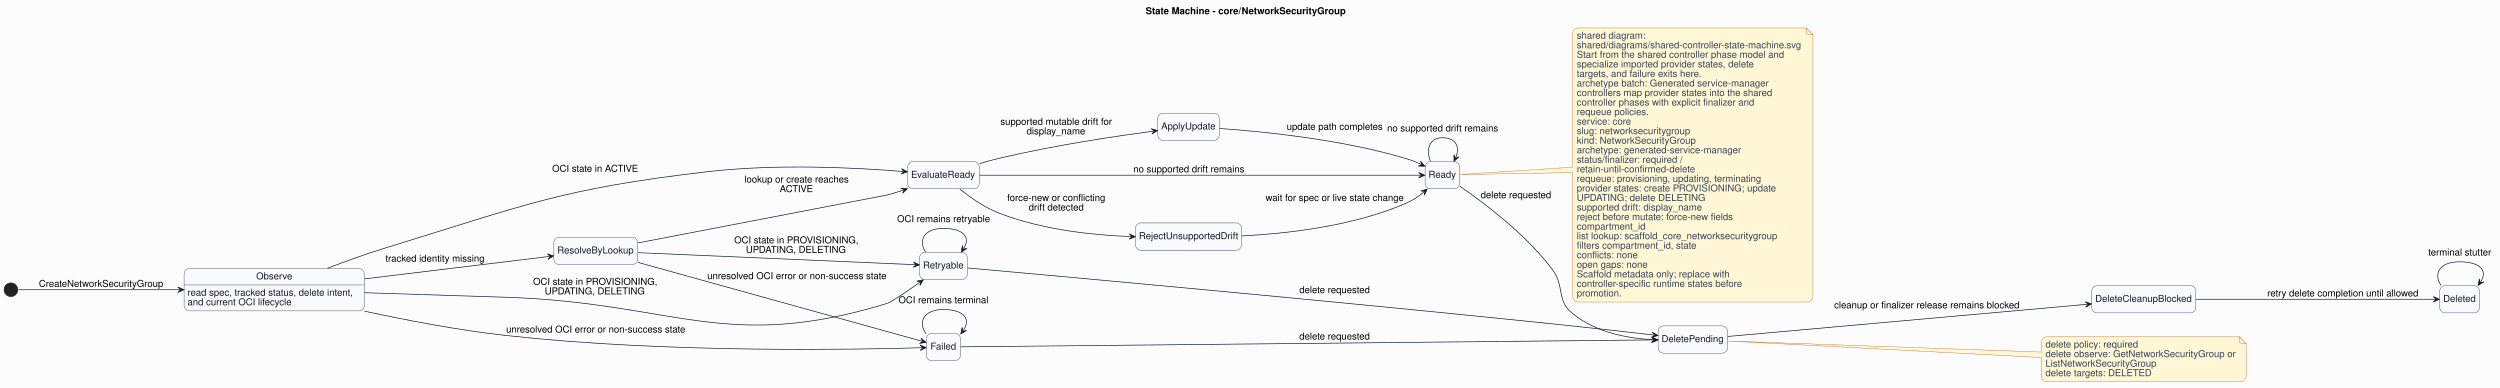
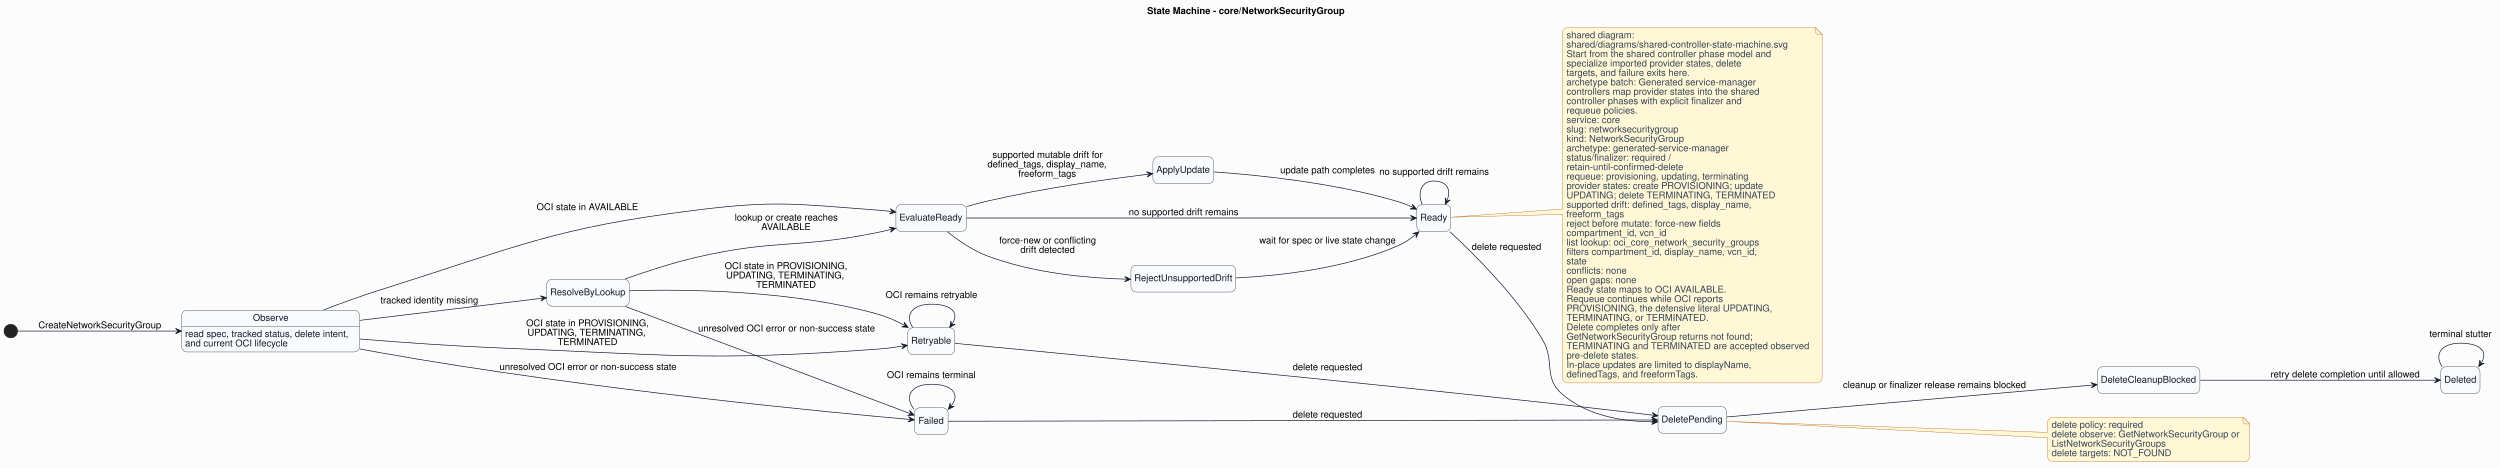
- <svg xmlns="http://www.w3.org/2000/svg" contentStyleType="text/css" data-diagram-type="STATE" height="569px" preserveAspectRatio="none" style="width:3667px;height:569px;background:#FCFCFD;" version="1.1" viewBox="0 0 3667 569" width="3667px" zoomAndPan="magnify">
+ <svg xmlns="http://www.w3.org/2000/svg" contentStyleType="text/css" data-diagram-type="STATE" height="695px" preserveAspectRatio="none" style="width:3715px;height:695px;background:#FCFCFD;" version="1.1" viewBox="0 0 3715 695" width="3715px" zoomAndPan="magnify">
  <defs />
  <g>
-     <rect fill="#FCFCFD" height="569" style="stroke:none;stroke-width:1;" width="3667" x="0" y="0" />
+     <rect fill="#FCFCFD" height="695" style="stroke:none;stroke-width:1;" width="3715" x="0" y="0" />
    <g class="title" data-source-line="10">
-       <text fill="#000000" font-family="Helvetica" font-size="14" font-weight="bold" lengthAdjust="spacing" textLength="292.517" x="1680.405" y="20.78">State Machine - core/NetworkSecurityGroup</text>
-     </g>
-     <g>
-       <rect fill="#F8FAFC" height="62" rx="8" ry="8" style="stroke:#0F172A;stroke-width:0.5;" width="264.364" x="270" y="394" />
-       <line style="stroke:#0F172A;stroke-width:0.5;" x1="270" x2="534.364" y1="418" y2="418" />
-       <text fill="#0F172A" font-family="Helvetica" font-size="14" lengthAdjust="spacing" textLength="52.91" x="375.727" y="409.78">Observe</text>
-       <text fill="#0F172A" font-family="Helvetica" font-size="14" lengthAdjust="spacing" textLength="244.364" x="275" y="433.78">read spec, tracked status, delete intent,</text>
-       <text fill="#0F172A" font-family="Helvetica" font-size="14" lengthAdjust="spacing" textLength="153.282" x="275" y="447.78">and current OCI lifecycle</text>
-     </g>
-     <rect fill="#F8FAFC" height="40" rx="8" ry="8" style="stroke:#0F172A;stroke-width:0.5;" width="104.951" x="1331.36" y="237" />
-     <text fill="#0F172A" font-family="Helvetica" font-size="14" lengthAdjust="spacing" textLength="94.951" x="1336.36" y="260.78">EvaluateReady</text>
-     <rect fill="#F8FAFC" height="40" rx="8" ry="8" style="stroke:#0F172A;stroke-width:0.5;" width="50.469" x="2090.32" y="237" />
-     <text fill="#0F172A" font-family="Helvetica" font-size="14" lengthAdjust="spacing" textLength="40.469" x="2095.32" y="260.78">Ready</text>
-     <rect fill="#F8FAFC" height="40" rx="8" ry="8" style="stroke:#0F172A;stroke-width:0.5;" width="69.917" x="1348.88" y="370" />
-     <text fill="#0F172A" font-family="Helvetica" font-size="14" lengthAdjust="spacing" textLength="59.917" x="1353.88" y="393.78">Retryable</text>
-     <rect fill="#F8FAFC" height="40" rx="8" ry="8" style="stroke:#0F172A;stroke-width:0.5;" width="50" x="1358.84" y="489" />
-     <text fill="#0F172A" font-family="Helvetica" font-size="14" lengthAdjust="spacing" textLength="38.131" x="1364.775" y="512.78">Failed</text>
-     <rect fill="#F8FAFC" height="40" rx="8" ry="8" style="stroke:#0F172A;stroke-width:0.5;" width="122.848" x="812.44" y="348" />
-     <text fill="#0F172A" font-family="Helvetica" font-size="14" lengthAdjust="spacing" textLength="112.848" x="817.44" y="371.78">ResolveByLookup</text>
-     <rect fill="#F8FAFC" height="40" rx="8" ry="8" style="stroke:#0F172A;stroke-width:0.5;" width="155.51" x="1665.56" y="327" />
-     <text fill="#0F172A" font-family="Helvetica" font-size="14" lengthAdjust="spacing" textLength="145.51" x="1670.56" y="350.78">RejectUnsupportedDrift</text>
-     <rect fill="#F8FAFC" height="40" rx="8" ry="8" style="stroke:#0F172A;stroke-width:0.5;" width="90.165" x="1698.23" y="166" />
-     <text fill="#0F172A" font-family="Helvetica" font-size="14" lengthAdjust="spacing" textLength="80.165" x="1703.23" y="189.78">ApplyUpdate</text>
-     <rect fill="#F8FAFC" height="40" rx="8" ry="8" style="stroke:#0F172A;stroke-width:0.5;" width="101.848" x="2432.1" y="478" />
-     <text fill="#0F172A" font-family="Helvetica" font-size="14" lengthAdjust="spacing" textLength="91.848" x="2437.1" y="501.78">DeletePending</text>
-     <rect fill="#F8FAFC" height="40" rx="8" ry="8" style="stroke:#0F172A;stroke-width:0.5;" width="58.255" x="3578.62" y="419" />
-     <text fill="#0F172A" font-family="Helvetica" font-size="14" lengthAdjust="spacing" textLength="48.255" x="3583.62" y="442.78">Deleted</text>
-     <rect fill="#F8FAFC" height="40" rx="8" ry="8" style="stroke:#0F172A;stroke-width:0.5;" width="152.427" x="3068.23" y="419" />
-     <text fill="#0F172A" font-family="Helvetica" font-size="14" lengthAdjust="spacing" textLength="142.427" x="3073.23" y="442.78">DeleteCleanupBlocked</text>
-     <ellipse cx="16" cy="425" fill="#222222" rx="10" ry="10" style="stroke:#222222;stroke-width:1;" />
+       <text fill="#000000" font-family="Helvetica" font-size="14" font-weight="bold" lengthAdjust="spacing" textLength="292.517" x="1704.615" y="20.78">State Machine - core/NetworkSecurityGroup</text>
+     </g>
+     <g class="entity" data-qualified-name="observe" id="ent0002">
+       <rect fill="#F8FAFC" height="62" rx="8" ry="8" style="stroke:#0F172A;stroke-width:0.5;" width="264.364" x="270" y="461" />
+       <line style="stroke:#0F172A;stroke-width:0.5;" x1="270" x2="534.364" y1="485" y2="485" />
+       <text fill="#0F172A" font-family="Helvetica" font-size="14" lengthAdjust="spacing" textLength="52.91" x="375.727" y="476.78">Observe</text>
+       <text fill="#0F172A" font-family="Helvetica" font-size="14" lengthAdjust="spacing" textLength="244.364" x="275" y="500.78">read spec, tracked status, delete intent,</text>
+       <text fill="#0F172A" font-family="Helvetica" font-size="14" lengthAdjust="spacing" textLength="153.282" x="275" y="514.78">and current OCI lifecycle</text>
+     </g>
+     <rect fill="#F8FAFC" height="40" rx="8" ry="8" style="stroke:#0F172A;stroke-width:0.5;" width="104.951" x="1331.36" y="304" />
+     <text fill="#0F172A" font-family="Helvetica" font-size="14" lengthAdjust="spacing" textLength="94.951" x="1336.36" y="327.78">EvaluateReady</text>
+     <rect fill="#F8FAFC" height="40" rx="8" ry="8" style="stroke:#0F172A;stroke-width:0.5;" width="50.469" x="2105.32" y="304" />
+     <text fill="#0F172A" font-family="Helvetica" font-size="14" lengthAdjust="spacing" textLength="40.469" x="2110.32" y="327.78">Ready</text>
+     <rect fill="#F8FAFC" height="40" rx="8" ry="8" style="stroke:#0F172A;stroke-width:0.5;" width="69.917" x="1348.88" y="487" />
+     <text fill="#0F172A" font-family="Helvetica" font-size="14" lengthAdjust="spacing" textLength="59.917" x="1353.88" y="510.78">Retryable</text>
+     <rect fill="#F8FAFC" height="40" rx="8" ry="8" style="stroke:#0F172A;stroke-width:0.5;" width="50" x="1358.84" y="606" />
+     <text fill="#0F172A" font-family="Helvetica" font-size="14" lengthAdjust="spacing" textLength="38.131" x="1364.775" y="629.78">Failed</text>
+     <rect fill="#F8FAFC" height="40" rx="8" ry="8" style="stroke:#0F172A;stroke-width:0.5;" width="122.848" x="812.44" y="415" />
+     <text fill="#0F172A" font-family="Helvetica" font-size="14" lengthAdjust="spacing" textLength="112.848" x="817.44" y="438.78">ResolveByLookup</text>
+     <rect fill="#F8FAFC" height="40" rx="8" ry="8" style="stroke:#0F172A;stroke-width:0.5;" width="155.51" x="1680.56" y="394" />
+     <text fill="#0F172A" font-family="Helvetica" font-size="14" lengthAdjust="spacing" textLength="145.51" x="1685.56" y="417.78">RejectUnsupportedDrift</text>
+     <rect fill="#F8FAFC" height="40" rx="8" ry="8" style="stroke:#0F172A;stroke-width:0.5;" width="90.165" x="1713.23" y="233" />
+     <text fill="#0F172A" font-family="Helvetica" font-size="14" lengthAdjust="spacing" textLength="80.165" x="1718.23" y="256.78">ApplyUpdate</text>
+     <rect fill="#F8FAFC" height="40" rx="8" ry="8" style="stroke:#0F172A;stroke-width:0.5;" width="101.848" x="2463.81" y="604" />
+     <text fill="#0F172A" font-family="Helvetica" font-size="14" lengthAdjust="spacing" textLength="91.848" x="2468.81" y="627.78">DeletePending</text>
+     <rect fill="#F8FAFC" height="40" rx="8" ry="8" style="stroke:#0F172A;stroke-width:0.5;" width="58.255" x="3627.03" y="545" />
+     <text fill="#0F172A" font-family="Helvetica" font-size="14" lengthAdjust="spacing" textLength="48.255" x="3632.03" y="568.78">Deleted</text>
+     <rect fill="#F8FAFC" height="40" rx="8" ry="8" style="stroke:#0F172A;stroke-width:0.5;" width="152.427" x="3116.64" y="545" />
+     <text fill="#0F172A" font-family="Helvetica" font-size="14" lengthAdjust="spacing" textLength="142.427" x="3121.64" y="568.78">DeleteCleanupBlocked</text>
+     <g class="start_entity" data-qualified-name=".start." data-source-line="32" id="ent0002">
+       <ellipse cx="16" cy="492" fill="#222222" rx="10" ry="10" style="stroke:#222222;stroke-width:1;" />
+     </g>
    <g class="entity" data-qualified-name="GMN2" data-source-line="55" id="ent0003">
-       <path d="M2306.78,49 L2306.78,245.2 L2141.1,255.99 L2306.78,253.2 L2306.78,435 A8,8 0 0 0 2314.78,443 L2651.261,443 A8,8 0 0 0 2659.261,435 L2659.261,51 L2649.261,41 L2314.78,41 A8,8 0 0 0 2306.78,49" fill="#FFF7D6" style="stroke:#B45309;stroke-width:0.5;" />
-       <path d="M2649.261,41 L2649.261,47 A4,4 0 0 0 2653.261,51 L2659.261,51 L2649.261,41" fill="#FFF7D6" style="stroke:#B45309;stroke-width:0.5;" />
-       <text fill="#334155" font-family="Helvetica" font-size="14" lengthAdjust="spacing" textLength="101.165" x="2312.78" y="56.78">shared diagram:</text>
-       <text fill="#334155" font-family="Helvetica" font-size="14" lengthAdjust="spacing" textLength="331.481" x="2312.78" y="70.78">shared/diagrams/shared-controller-state-machine.svg</text>
-       <text fill="#334155" font-family="Helvetica" font-size="14" lengthAdjust="spacing" textLength="304.274" x="2312.78" y="84.78">Start from the shared controller phase model and</text>
-       <text fill="#334155" font-family="Helvetica" font-size="14" lengthAdjust="spacing" textLength="261.468" x="2312.78" y="98.78">specialize imported provider states, delete</text>
-       <text fill="#334155" font-family="Helvetica" font-size="14" lengthAdjust="spacing" textLength="184.434" x="2312.78" y="112.78">targets, and failure exits here.</text>
-       <text fill="#334155" font-family="Helvetica" font-size="14" lengthAdjust="spacing" textLength="281.709" x="2312.78" y="126.78">archetype batch: Generated service-manager</text>
-       <text fill="#334155" font-family="Helvetica" font-size="14" lengthAdjust="spacing" textLength="287.923" x="2312.78" y="140.78">controllers map provider states into the shared</text>
-       <text fill="#334155" font-family="Helvetica" font-size="14" lengthAdjust="spacing" textLength="261.461" x="2312.78" y="154.78">controller phases with explicit finalizer and</text>
-       <text fill="#334155" font-family="Helvetica" font-size="14" lengthAdjust="spacing" textLength="105.848" x="2312.78" y="168.78">requeue policies.</text>
-       <text fill="#334155" font-family="Helvetica" font-size="14" lengthAdjust="spacing" textLength="79.358" x="2312.78" y="182.78">service: core</text>
-       <text fill="#334155" font-family="Helvetica" font-size="14" lengthAdjust="spacing" textLength="166.523" x="2312.78" y="196.78">slug: networksecuritygroup</text>
-       <text fill="#334155" font-family="Helvetica" font-size="14" lengthAdjust="spacing" textLength="174.289" x="2312.78" y="210.78">kind: NetworkSecurityGroup</text>
-       <text fill="#334155" font-family="Helvetica" font-size="14" lengthAdjust="spacing" textLength="241.24" x="2312.78" y="224.78">archetype: generated-service-manager</text>
-       <text fill="#334155" font-family="Helvetica" font-size="14" lengthAdjust="spacing" textLength="156.406" x="2312.78" y="238.78">status/finalizer: required /</text>
-       <text fill="#334155" font-family="Helvetica" font-size="14" lengthAdjust="spacing" textLength="174.303" x="2312.78" y="252.78">retain-until-confirmed-delete</text>
-       <text fill="#334155" font-family="Helvetica" font-size="14" lengthAdjust="spacing" textLength="272.398" x="2312.78" y="266.78">requeue: provisioning, updating, terminating</text>
-       <text fill="#334155" font-family="Helvetica" font-size="14" lengthAdjust="spacing" textLength="295.682" x="2312.78" y="280.78">provider states: create PROVISIONING; update</text>
-       <text fill="#334155" font-family="Helvetica" font-size="14" lengthAdjust="spacing" textLength="192.165" x="2312.78" y="294.78">UPDATING; delete DELETING</text>
-       <text fill="#334155" font-family="Helvetica" font-size="14" lengthAdjust="spacing" textLength="183.661" x="2312.78" y="308.78">supported drift: display_name</text>
-       <text fill="#334155" font-family="Helvetica" font-size="14" lengthAdjust="spacing" textLength="230.33" x="2312.78" y="322.78">reject before mutate: force-new fields</text>
-       <text fill="#334155" font-family="Helvetica" font-size="14" lengthAdjust="spacing" textLength="100.379" x="2312.78" y="336.78">compartment_id</text>
-       <text fill="#334155" font-family="Helvetica" font-size="14" lengthAdjust="spacing" textLength="294.15" x="2312.78" y="350.78">list lookup: scaffold_core_networksecuritygroup</text>
-       <text fill="#334155" font-family="Helvetica" font-size="14" lengthAdjust="spacing" textLength="175.848" x="2312.78" y="364.78">filters compartment_id, state</text>
-       <text fill="#334155" font-family="Helvetica" font-size="14" lengthAdjust="spacing" textLength="89.496" x="2312.78" y="378.78">conflicts: none</text>
-       <text fill="#334155" font-family="Helvetica" font-size="14" lengthAdjust="spacing" textLength="104.316" x="2312.78" y="392.78">open gaps: none</text>
-       <text fill="#334155" font-family="Helvetica" font-size="14" lengthAdjust="spacing" textLength="224.902" x="2312.78" y="406.78">Scaffold metadata only; replace with</text>
-       <text fill="#334155" font-family="Helvetica" font-size="14" lengthAdjust="spacing" textLength="244.323" x="2312.78" y="420.78">controller-specific runtime states before</text>
-       <text fill="#334155" font-family="Helvetica" font-size="14" lengthAdjust="spacing" textLength="66.144" x="2312.78" y="434.78">promotion.</text>
-     </g>
-     <g class="entity" data-qualified-name="GMN5" data-source-line="85" id="ent0006">
-       <path d="M2994.27,502 L2994.27,516.42 L2534.4,500.22 L2994.27,524.42 L2994.27,552 A8,8 0 0 0 3002.27,560 L3286.621,560 A8,8 0 0 0 3294.621,552 L3294.621,504 L3284.621,494 L3002.27,494 A8,8 0 0 0 2994.27,502" fill="#FFF7D6" style="stroke:#B45309;stroke-width:0.5;" />
-       <path d="M3284.621,494 L3284.621,500 A4,4 0 0 0 3288.621,504 L3294.621,504 L3284.621,494" fill="#FFF7D6" style="stroke:#B45309;stroke-width:0.5;" />
-       <text fill="#334155" font-family="Helvetica" font-size="14" lengthAdjust="spacing" textLength="136.972" x="3000.27" y="509.78">delete policy: required</text>
-       <text fill="#334155" font-family="Helvetica" font-size="14" lengthAdjust="spacing" textLength="279.351" x="3000.27" y="523.78">delete observe: GetNetworkSecurityGroup or</text>
-       <text fill="#334155" font-family="Helvetica" font-size="14" lengthAdjust="spacing" textLength="162.613" x="3000.27" y="537.78">ListNetworkSecurityGroup</text>
-       <text fill="#334155" font-family="Helvetica" font-size="14" lengthAdjust="spacing" textLength="157.185" x="3000.27" y="551.78">delete targets: DELETED</text>
+       <path d="M2321.78,49 L2321.78,310.56 L2156.04,322.78 L2321.78,318.56 L2321.78,561 A8,8 0 0 0 2329.78,569 L2699.675,569 A8,8 0 0 0 2707.675,561 L2707.675,51 L2697.675,41 L2329.78,41 A8,8 0 0 0 2321.78,49" fill="#FFF7D6" style="stroke:#B45309;stroke-width:0.5;" />
+       <path d="M2697.675,41 L2697.675,47 A4,4 0 0 0 2701.675,51 L2707.675,51 L2697.675,41" fill="#FFF7D6" style="stroke:#B45309;stroke-width:0.5;" />
+       <text fill="#334155" font-family="Helvetica" font-size="14" lengthAdjust="spacing" textLength="101.165" x="2327.78" y="56.78">shared diagram:</text>
+       <text fill="#334155" font-family="Helvetica" font-size="14" lengthAdjust="spacing" textLength="331.481" x="2327.78" y="70.78">shared/diagrams/shared-controller-state-machine.svg</text>
+       <text fill="#334155" font-family="Helvetica" font-size="14" lengthAdjust="spacing" textLength="304.274" x="2327.78" y="84.78">Start from the shared controller phase model and</text>
+       <text fill="#334155" font-family="Helvetica" font-size="14" lengthAdjust="spacing" textLength="261.468" x="2327.78" y="98.78">specialize imported provider states, delete</text>
+       <text fill="#334155" font-family="Helvetica" font-size="14" lengthAdjust="spacing" textLength="184.434" x="2327.78" y="112.78">targets, and failure exits here.</text>
+       <text fill="#334155" font-family="Helvetica" font-size="14" lengthAdjust="spacing" textLength="281.709" x="2327.78" y="126.78">archetype batch: Generated service-manager</text>
+       <text fill="#334155" font-family="Helvetica" font-size="14" lengthAdjust="spacing" textLength="287.923" x="2327.78" y="140.78">controllers map provider states into the shared</text>
+       <text fill="#334155" font-family="Helvetica" font-size="14" lengthAdjust="spacing" textLength="261.461" x="2327.78" y="154.78">controller phases with explicit finalizer and</text>
+       <text fill="#334155" font-family="Helvetica" font-size="14" lengthAdjust="spacing" textLength="105.848" x="2327.78" y="168.78">requeue policies.</text>
+       <text fill="#334155" font-family="Helvetica" font-size="14" lengthAdjust="spacing" textLength="79.358" x="2327.78" y="182.78">service: core</text>
+       <text fill="#334155" font-family="Helvetica" font-size="14" lengthAdjust="spacing" textLength="166.523" x="2327.78" y="196.78">slug: networksecuritygroup</text>
+       <text fill="#334155" font-family="Helvetica" font-size="14" lengthAdjust="spacing" textLength="174.289" x="2327.78" y="210.78">kind: NetworkSecurityGroup</text>
+       <text fill="#334155" font-family="Helvetica" font-size="14" lengthAdjust="spacing" textLength="241.24" x="2327.78" y="224.78">archetype: generated-service-manager</text>
+       <text fill="#334155" font-family="Helvetica" font-size="14" lengthAdjust="spacing" textLength="156.406" x="2327.78" y="238.78">status/finalizer: required /</text>
+       <text fill="#334155" font-family="Helvetica" font-size="14" lengthAdjust="spacing" textLength="174.303" x="2327.78" y="252.78">retain-until-confirmed-delete</text>
+       <text fill="#334155" font-family="Helvetica" font-size="14" lengthAdjust="spacing" textLength="272.398" x="2327.78" y="266.78">requeue: provisioning, updating, terminating</text>
+       <text fill="#334155" font-family="Helvetica" font-size="14" lengthAdjust="spacing" textLength="295.682" x="2327.78" y="280.78">provider states: create PROVISIONING; update</text>
+       <text fill="#334155" font-family="Helvetica" font-size="14" lengthAdjust="spacing" textLength="317.372" x="2327.78" y="294.78">UPDATING; delete TERMINATING, TERMINATED</text>
+       <text fill="#334155" font-family="Helvetica" font-size="14" lengthAdjust="spacing" textLength="275.509" x="2327.78" y="308.78">supported drift: defined_tags, display_name,</text>
+       <text fill="#334155" font-family="Helvetica" font-size="14" lengthAdjust="spacing" textLength="86.372" x="2327.78" y="322.78">freeform_tags</text>
+       <text fill="#334155" font-family="Helvetica" font-size="14" lengthAdjust="spacing" textLength="230.33" x="2327.78" y="336.78">reject before mutate: force-new fields</text>
+       <text fill="#334155" font-family="Helvetica" font-size="14" lengthAdjust="spacing" textLength="148.627" x="2327.78" y="350.78">compartment_id, vcn_id</text>
+       <text fill="#334155" font-family="Helvetica" font-size="14" lengthAdjust="spacing" textLength="286.371" x="2327.78" y="364.78">list lookup: oci_core_network_security_groups</text>
+       <text fill="#334155" font-family="Helvetica" font-size="14" lengthAdjust="spacing" textLength="284.019" x="2327.78" y="378.78">filters compartment_id, display_name, vcn_id,</text>
+       <text fill="#334155" font-family="Helvetica" font-size="14" lengthAdjust="spacing" textLength="30.352" x="2327.78" y="392.78">state</text>
+       <text fill="#334155" font-family="Helvetica" font-size="14" lengthAdjust="spacing" textLength="89.496" x="2327.78" y="406.78">conflicts: none</text>
+       <text fill="#334155" font-family="Helvetica" font-size="14" lengthAdjust="spacing" textLength="104.316" x="2327.78" y="420.78">open gaps: none</text>
+       <text fill="#334155" font-family="Helvetica" font-size="14" lengthAdjust="spacing" textLength="240.447" x="2327.78" y="434.78">Ready state maps to OCI AVAILABLE.</text>
+       <text fill="#334155" font-family="Helvetica" font-size="14" lengthAdjust="spacing" textLength="232.682" x="2327.78" y="448.78">Requeue continues while OCI reports</text>
+       <text fill="#334155" font-family="Helvetica" font-size="14" lengthAdjust="spacing" textLength="311.206" x="2327.78" y="462.78">PROVISIONING, the defensive literal UPDATING,</text>
+       <text fill="#334155" font-family="Helvetica" font-size="14" lengthAdjust="spacing" textLength="215.448" x="2327.78" y="476.78">TERMINATING, or TERMINATED.</text>
+       <text fill="#334155" font-family="Helvetica" font-size="14" lengthAdjust="spacing" textLength="169.641" x="2327.78" y="490.78">Delete completes only after</text>
+       <text fill="#334155" font-family="Helvetica" font-size="14" lengthAdjust="spacing" textLength="277.019" x="2327.78" y="504.78">GetNetworkSecurityGroup returns not found;</text>
+       <text fill="#334155" font-family="Helvetica" font-size="14" lengthAdjust="spacing" textLength="364.896" x="2327.78" y="518.78">TERMINATING and TERMINATED are accepted observed</text>
+       <text fill="#334155" font-family="Helvetica" font-size="14" lengthAdjust="spacing" textLength="108.172" x="2327.78" y="532.78">pre-delete states.</text>
+       <text fill="#334155" font-family="Helvetica" font-size="14" lengthAdjust="spacing" textLength="276.254" x="2327.78" y="546.78">In-place updates are limited to displayName,</text>
+       <text fill="#334155" font-family="Helvetica" font-size="14" lengthAdjust="spacing" textLength="199.22" x="2327.78" y="560.78">definedTags, and freeformTags.</text>
+     </g>
+     <g class="entity" data-qualified-name="GMN5" data-source-line="94" id="ent0006">
+       <path d="M3042.68,628 L3042.68,642.58 L2566,626.16 L3042.68,650.58 L3042.68,678 A8,8 0 0 0 3050.68,686 L3335.031,686 A8,8 0 0 0 3343.031,678 L3343.031,630 L3333.031,620 L3050.68,620 A8,8 0 0 0 3042.68,628" fill="#FFF7D6" style="stroke:#B45309;stroke-width:0.5;" />
+       <path d="M3333.031,620 L3333.031,626 A4,4 0 0 0 3337.031,630 L3343.031,630 L3333.031,620" fill="#FFF7D6" style="stroke:#B45309;stroke-width:0.5;" />
+       <text fill="#334155" font-family="Helvetica" font-size="14" lengthAdjust="spacing" textLength="136.972" x="3048.68" y="635.78">delete policy: required</text>
+       <text fill="#334155" font-family="Helvetica" font-size="14" lengthAdjust="spacing" textLength="279.351" x="3048.68" y="649.78">delete observe: GetNetworkSecurityGroup or</text>
+       <text fill="#334155" font-family="Helvetica" font-size="14" lengthAdjust="spacing" textLength="169.613" x="3048.68" y="663.78">ListNetworkSecurityGroups</text>
+       <text fill="#334155" font-family="Helvetica" font-size="14" lengthAdjust="spacing" textLength="179.724" x="3048.68" y="677.78">delete targets: NOT_FOUND</text>
    </g>
    <g class="link" data-entity-1="ent0002" data-entity-2="ent0002" data-link-type="dependency" data-source-line="32" id="lnk3">
-       <path d="M26.5,425 C60.01,425 169.76,425 263.84,425" fill="none" id="*start*-to-observe" style="stroke:#0F172A;stroke-width:1;" />
-       <polygon fill="#0F172A" points="269.84,425,260.84,421,264.84,425,260.84,429,269.84,425" style="stroke:#0F172A;stroke-width:1;" />
-       <text fill="#000000" font-family="Helvetica" font-size="14" lengthAdjust="spacing" textLength="182.848" x="57" y="420.78">CreateNetworkSecurityGroup</text>
+       <path d="M26.5,492 C60.01,492 169.76,492 263.84,492" fill="none" id="*start*-to-observe" style="stroke:#0F172A;stroke-width:1;" />
+       <polygon fill="#0F172A" points="269.84,492,260.84,488,264.84,492,260.84,496,269.84,492" style="stroke:#0F172A;stroke-width:1;" />
+       <text fill="#000000" font-family="Helvetica" font-size="14" lengthAdjust="spacing" textLength="182.848" x="57" y="487.78">CreateNetworkSecurityGroup</text>
    </g>
    <g class="link" data-entity-1="ent0002" data-entity-2="ent0007" data-link-type="dependency" data-source-line="33" id="lnk4">
-       <path d="M534.64,409.05 C625.55,398.01 736.334,384.573 806.184,376.093" fill="none" id="observe-to-resolve_by_lookup" style="stroke:#0F172A;stroke-width:1;" />
-       <polygon fill="#0F172A" points="812.14,375.37,802.723,372.484,807.176,375.973,803.688,380.425,812.14,375.37" style="stroke:#0F172A;stroke-width:1;" />
-       <text fill="#000000" font-family="Helvetica" font-size="14" lengthAdjust="spacing" textLength="145.503" x="565.36" y="383.84">tracked identity missing</text>
+       <path d="M534.64,476.05 C625.55,465.01 736.334,451.573 806.184,443.093" fill="none" id="observe-to-resolve_by_lookup" style="stroke:#0F172A;stroke-width:1;" />
+       <polygon fill="#0F172A" points="812.14,442.37,802.723,439.484,807.176,442.973,803.688,447.425,812.14,442.37" style="stroke:#0F172A;stroke-width:1;" />
+       <text fill="#000000" font-family="Helvetica" font-size="14" lengthAdjust="spacing" textLength="145.503" x="565.36" y="450.84">tracked identity missing</text>
    </g>
    <g class="link" data-entity-1="ent0007" data-entity-2="ent0003" data-link-type="dependency" data-source-line="34" id="lnk5">
-       <path d="M935.78,356.3 C1053.37,333.72 1300.26,286.3 1301.36,286 C1311.07,283.36 1315.604,282.054 1325.384,278.704" fill="none" id="resolve_by_lookup-to-evaluate_ready" style="stroke:#0F172A;stroke-width:1;" />
-       <polygon fill="#0F172A" points="1331.06,276.76,1321.249,275.892,1326.33,278.38,1323.842,283.461,1331.06,276.76" style="stroke:#0F172A;stroke-width:1;" />
-       <text fill="#000000" font-family="Helvetica" font-size="14" lengthAdjust="spacing" textLength="154.089" x="1091.86" y="267.78">lookup or create reaches</text>
-       <text fill="#000000" font-family="Helvetica" font-size="14" lengthAdjust="spacing" textLength="50.565" x="1143.622" y="281.78">ACTIVE</text>
+       <path d="M928.74,414.59 C959.81,403.51 999.84,390.4 1036.36,382 C1152.2,355.36 1184.86,369.54 1301.36,346 C1310.99,344.06 1315.342,343.124 1325.112,340.594" fill="none" id="resolve_by_lookup-to-evaluate_ready" style="stroke:#0F172A;stroke-width:1;" />
+       <polygon fill="#0F172A" points="1330.92,339.09,1321.205,337.474,1326.08,340.343,1323.21,345.219,1330.92,339.09" style="stroke:#0F172A;stroke-width:1;" />
+       <text fill="#000000" font-family="Helvetica" font-size="14" lengthAdjust="spacing" textLength="154.089" x="1091.86" y="327.78">lookup or create reaches</text>
+       <text fill="#000000" font-family="Helvetica" font-size="14" lengthAdjust="spacing" textLength="75.489" x="1131.16" y="341.78">AVAILABLE</text>
    </g>
    <g class="link" data-entity-1="ent0007" data-entity-2="ent0005" data-link-type="dependency" data-source-line="35" id="lnk6">
-       <path d="M935.63,370.63 C1043.21,375.29 1257.806,384.58 1342.596,388.26" fill="none" id="resolve_by_lookup-to-retryable" style="stroke:#0F172A;stroke-width:1;" />
-       <polygon fill="#0F172A" points="1348.59,388.52,1339.772,384.134,1343.595,388.303,1339.425,392.126,1348.59,388.52" style="stroke:#0F172A;stroke-width:1;" />
-       <text fill="#000000" font-family="Helvetica" font-size="14" lengthAdjust="spacing" textLength="184.379" x="1076.86" y="356.9">OCI state in PROVISIONING,</text>
-       <text fill="#000000" font-family="Helvetica" font-size="14" lengthAdjust="spacing" textLength="150.131" x="1093.984" y="370.9">UPDATING, DELETING</text>
+       <path d="M935.46,432.04 C1019.3,429.6 1174.7,431.03 1301.36,466 C1318,470.59 1329.971,475.84 1344.291,483.64" fill="none" id="resolve_by_lookup-to-retryable" style="stroke:#0F172A;stroke-width:1;" />
+       <polygon fill="#0F172A" points="1349.56,486.51,1343.57,478.692,1345.169,484.118,1339.743,485.718,1349.56,486.51" style="stroke:#0F172A;stroke-width:1;" />
+       <text fill="#000000" font-family="Helvetica" font-size="14" lengthAdjust="spacing" textLength="184.379" x="1076.86" y="399.78">OCI state in PROVISIONING,</text>
+       <text fill="#000000" font-family="Helvetica" font-size="14" lengthAdjust="spacing" textLength="180.448" x="1078.825" y="413.78">UPDATING, TERMINATING,</text>
+       <text fill="#000000" font-family="Helvetica" font-size="14" lengthAdjust="spacing" textLength="91" x="1123.55" y="427.78">TERMINATED</text>
    </g>
    <g class="link" data-entity-1="ent0007" data-entity-2="ent0006" data-link-type="dependency" data-source-line="36" id="lnk7">
-       <path d="M935.63,384.87 C1047.69,415.97 1276.579,479.505 1352.669,500.625" fill="none" id="resolve_by_lookup-to-failed" style="stroke:#0F172A;stroke-width:1;" />
-       <polygon fill="#0F172A" points="1358.45,502.23,1350.848,495.969,1353.632,500.893,1348.708,503.677,1358.45,502.23" style="stroke:#0F172A;stroke-width:1;" />
-       <text fill="#000000" font-family="Helvetica" font-size="14" lengthAdjust="spacing" textLength="263.778" x="1037.36" y="409.39">unresolved OCI error or non-success state</text>
+       <path d="M929.23,455.44 C1038.52,496.53 1275.404,585.598 1352.904,614.748" fill="none" id="resolve_by_lookup-to-failed" style="stroke:#0F172A;stroke-width:1;" />
+       <polygon fill="#0F172A" points="1358.52,616.86,1351.504,609.948,1353.84,615.1,1348.688,617.436,1358.52,616.86" style="stroke:#0F172A;stroke-width:1;" />
+       <text fill="#000000" font-family="Helvetica" font-size="14" lengthAdjust="spacing" textLength="263.778" x="1037.36" y="492.56">unresolved OCI error or non-success state</text>
    </g>
    <g class="link" data-entity-1="ent0002" data-entity-2="ent0003" data-link-type="dependency" data-source-line="37" id="lnk8">
-       <path d="M479.96,393.64 C506.45,383.43 536.47,372.55 564.36,364 C770.5,300.82 822.22,277.06 1036.36,252 C1140.33,239.83 1257.05,246.034 1324.99,251.554" fill="none" id="observe-to-evaluate_ready" style="stroke:#0F172A;stroke-width:1;" />
-       <polygon fill="#0F172A" points="1330.97,252.04,1322.323,247.324,1325.986,251.635,1321.676,255.298,1330.97,252.04" style="stroke:#0F172A;stroke-width:1;" />
-       <text fill="#000000" font-family="Helvetica" font-size="14" lengthAdjust="spacing" textLength="128.372" x="809.86" y="251.95">OCI state in ACTIVE</text>
+       <path d="M480.84,460.55 C507.14,450.45 536.82,439.65 564.36,431 C770.76,366.16 821.67,338.65 1036.36,312 C1153.25,297.49 1183.9,303.4 1301.36,312 C1311.06,312.71 1315.405,313.079 1325.295,314.428" fill="none" id="observe-to-evaluate_ready" style="stroke:#0F172A;stroke-width:1;" />
+       <polygon fill="#0F172A" points="1331.24,315.24,1322.864,310.06,1326.286,314.564,1321.782,317.986,1331.24,315.24" style="stroke:#0F172A;stroke-width:1;" />
+       <text fill="#000000" font-family="Helvetica" font-size="14" lengthAdjust="spacing" textLength="153.296" x="797.36" y="312.24">OCI state in AVAILABLE</text>
    </g>
    <g class="link" data-entity-1="ent0002" data-entity-2="ent0005" data-link-type="dependency" data-source-line="38" id="lnk9">
-       <path d="M534.47,429.33 C597.11,431.38 673.11,433.85 741.36,436 C990.16,443.84 1063.33,517.82 1301.36,445 C1307.36,443.17 1328.442,428.766 1349.472,413.886" fill="none" id="observe-to-retryable" style="stroke:#0F172A;stroke-width:1;" />
-       <polygon fill="#0F172A" points="1354.37,410.42,1344.713,412.353,1350.288,413.308,1349.333,418.884,1354.37,410.42" style="stroke:#0F172A;stroke-width:1;" />
-       <text fill="#000000" font-family="Helvetica" font-size="14" lengthAdjust="spacing" textLength="184.379" x="781.86" y="417.78">OCI state in PROVISIONING,</text>
-       <text fill="#000000" font-family="Helvetica" font-size="14" lengthAdjust="spacing" textLength="150.131" x="798.984" y="431.78">UPDATING, DELETING</text>
+       <path d="M534.76,503.78 C597.29,508.86 673.13,514.25 741.36,517 C990.05,527.02 1053.14,537.18 1301.36,519 C1316.91,517.86 1328.055,516.469 1342.545,514.149" fill="none" id="observe-to-retryable" style="stroke:#0F172A;stroke-width:1;" />
+       <polygon fill="#0F172A" points="1348.47,513.2,1338.951,510.673,1343.533,513.99,1340.216,518.573,1348.47,513.2" style="stroke:#0F172A;stroke-width:1;" />
+       <text fill="#000000" font-family="Helvetica" font-size="14" lengthAdjust="spacing" textLength="184.379" x="781.86" y="484.78">OCI state in PROVISIONING,</text>
+       <text fill="#000000" font-family="Helvetica" font-size="14" lengthAdjust="spacing" textLength="180.448" x="783.825" y="498.78">UPDATING, TERMINATING,</text>
+       <text fill="#000000" font-family="Helvetica" font-size="14" lengthAdjust="spacing" textLength="91" x="828.549" y="512.78">TERMINATED</text>
    </g>
    <g class="link" data-entity-1="ent0002" data-entity-2="ent0006" data-link-type="dependency" data-source-line="39" id="lnk10">
-       <path d="M534.48,456.38 C596.78,469.89 672.51,484.32 741.36,492 C980.8,518.7 1267.453,512.602 1352.563,510.012" fill="none" id="observe-to-failed" style="stroke:#0F172A;stroke-width:1;" />
-       <polygon fill="#0F172A" points="1358.56,509.83,1349.443,506.106,1353.562,509.982,1349.686,514.102,1358.56,509.83" style="stroke:#0F172A;stroke-width:1;" />
-       <text fill="#000000" font-family="Helvetica" font-size="14" lengthAdjust="spacing" textLength="263.778" x="742.36" y="487.78">unresolved OCI error or non-success state</text>
+       <path d="M534.61,518.53 C544.67,520.43 554.67,522.27 564.36,524 C875.91,579.55 1253.553,614.674 1352.623,623.394" fill="none" id="observe-to-failed" style="stroke:#0F172A;stroke-width:1;" />
+       <polygon fill="#0F172A" points="1358.6,623.92,1349.985,619.146,1353.619,623.482,1349.284,627.115,1358.6,623.92" style="stroke:#0F172A;stroke-width:1;" />
+       <text fill="#000000" font-family="Helvetica" font-size="14" lengthAdjust="spacing" textLength="263.778" x="742.36" y="549.68">unresolved OCI error or non-success state</text>
    </g>
    <g class="link" data-entity-1="ent0003" data-entity-2="ent0008" data-link-type="dependency" data-source-line="40" id="lnk11">
-       <path d="M1408.06,277.48 C1423.49,289.89 1444.81,304.85 1466.32,313 C1530.53,337.35 1602.604,344.906 1659.304,347.026" fill="none" id="evaluate_ready-to-reject_unsupported_drift" style="stroke:#0F172A;stroke-width:1;" />
-       <polygon fill="#0F172A" points="1665.3,347.25,1656.456,342.916,1660.303,347.063,1656.157,350.911,1665.3,347.25" style="stroke:#0F172A;stroke-width:1;" />
-       <text fill="#000000" font-family="Helvetica" font-size="14" lengthAdjust="spacing" textLength="143.951" x="1477.32" y="294.78">force-new or conflicting</text>
-       <text fill="#000000" font-family="Helvetica" font-size="14" lengthAdjust="spacing" textLength="80.938" x="1508.827" y="308.78">drift detected</text>
+       <path d="M1407.7,344.25 C1423.15,356.73 1444.62,371.85 1466.32,380 C1535.6,406.02 1614.132,413.283 1674.192,414.853" fill="none" id="evaluate_ready-to-reject_unsupported_drift" style="stroke:#0F172A;stroke-width:1;" />
+       <polygon fill="#0F172A" points="1680.19,415.01,1671.298,410.776,1675.192,414.879,1671.089,418.773,1680.19,415.01" style="stroke:#0F172A;stroke-width:1;" />
+       <text fill="#000000" font-family="Helvetica" font-size="14" lengthAdjust="spacing" textLength="143.951" x="1484.82" y="361.78">force-new or conflicting</text>
+       <text fill="#000000" font-family="Helvetica" font-size="14" lengthAdjust="spacing" textLength="80.938" x="1516.327" y="375.78">drift detected</text>
    </g>
    <g class="link" data-entity-1="ent0008" data-entity-2="ent0004" data-link-type="dependency" data-source-line="41" id="lnk12">
-       <path d="M1821.32,346.06 C1887.2,342.77 1983.3,332 2060.32,299 C2072.36,293.84 2079.48,289.236 2088.92,281.246" fill="none" id="reject_unsupported_drift-to-ready" style="stroke:#0F172A;stroke-width:1;" />
-       <polygon fill="#0F172A" points="2093.5,277.37,2084.046,280.131,2089.684,280.6,2089.215,286.238,2093.5,277.37" style="stroke:#0F172A;stroke-width:1;" />
-       <text fill="#000000" font-family="Helvetica" font-size="14" lengthAdjust="spacing" textLength="203.882" x="1856.32" y="294.78">wait for spec or live state change</text>
+       <path d="M1836.32,413.06 C1902.2,409.77 1998.3,399 2075.32,366 C2087.36,360.84 2094.48,356.236 2103.92,348.246" fill="none" id="reject_unsupported_drift-to-ready" style="stroke:#0F172A;stroke-width:1;" />
+       <polygon fill="#0F172A" points="2108.5,344.37,2099.046,347.131,2104.684,347.6,2104.215,353.238,2108.5,344.37" style="stroke:#0F172A;stroke-width:1;" />
+       <text fill="#000000" font-family="Helvetica" font-size="14" lengthAdjust="spacing" textLength="203.882" x="1871.32" y="361.78">wait for spec or live state change</text>
    </g>
    <g class="link" data-entity-1="ent0003" data-entity-2="ent0009" data-link-type="dependency" data-source-line="42" id="lnk13">
-       <path d="M1436.72,239.96 C1446.49,237.07 1456.67,234.27 1466.32,232 C1547.17,212.95 1637.202,199.61 1692.032,192.33" fill="none" id="evaluate_ready-to-apply_update" style="stroke:#0F172A;stroke-width:1;" />
-       <polygon fill="#0F172A" points="1697.98,191.54,1688.532,188.759,1693.024,192.198,1689.585,196.69,1697.98,191.54" style="stroke:#0F172A;stroke-width:1;" />
-       <text fill="#000000" font-family="Helvetica" font-size="14" lengthAdjust="spacing" textLength="163.42" x="1467.32" y="183.09">supported mutable drift for</text>
-       <text fill="#000000" font-family="Helvetica" font-size="14" lengthAdjust="spacing" textLength="86.386" x="1505.837" y="197.09">display_name</text>
+       <path d="M1436.7,306.89 C1446.47,304.01 1456.66,301.23 1466.32,299 C1552.78,279.01 1649.754,265.703 1707.114,258.743" fill="none" id="evaluate_ready-to-apply_update" style="stroke:#0F172A;stroke-width:1;" />
+       <polygon fill="#0F172A" points="1713.07,258.02,1703.654,255.133,1708.106,258.622,1704.617,263.075,1713.07,258.02" style="stroke:#0F172A;stroke-width:1;" />
+       <text fill="#000000" font-family="Helvetica" font-size="14" lengthAdjust="spacing" textLength="163.42" x="1474.727" y="234.66">supported mutable drift for</text>
+       <text fill="#000000" font-family="Helvetica" font-size="14" lengthAdjust="spacing" textLength="178.233" x="1467.32" y="248.66">defined_tags, display_name,</text>
+       <text fill="#000000" font-family="Helvetica" font-size="14" lengthAdjust="spacing" textLength="86.372" x="1513.251" y="262.66">freeform_tags</text>
    </g>
    <g class="link" data-entity-1="ent0009" data-entity-2="ent0004" data-link-type="dependency" data-source-line="43" id="lnk14">
-       <path d="M1788.88,188.45 C1850.86,192.76 1966.1,204.07 2060.32,232 C2070.36,234.98 2075.503,236.9 2084.613,241.28" fill="none" id="apply_update-to-ready" style="stroke:#0F172A;stroke-width:1;" />
-       <polygon fill="#0F172A" points="2090.02,243.88,2083.642,236.375,2085.514,241.714,2080.176,243.585,2090.02,243.88" style="stroke:#0F172A;stroke-width:1;" />
-       <text fill="#000000" font-family="Helvetica" font-size="14" lengthAdjust="spacing" textLength="141.654" x="1887.32" y="190.45">update path completes</text>
+       <path d="M1803.88,255.45 C1865.86,259.76 1981.1,271.07 2075.32,299 C2085.36,301.98 2090.503,303.9 2099.613,308.28" fill="none" id="apply_update-to-ready" style="stroke:#0F172A;stroke-width:1;" />
+       <polygon fill="#0F172A" points="2105.02,310.88,2098.642,303.375,2100.514,308.714,2095.176,310.585,2105.02,310.88" style="stroke:#0F172A;stroke-width:1;" />
+       <text fill="#000000" font-family="Helvetica" font-size="14" lengthAdjust="spacing" textLength="141.654" x="1902.32" y="257.45">update path completes</text>
    </g>
    <g class="link" data-entity-1="ent0003" data-entity-2="ent0004" data-link-type="dependency" data-source-line="44" id="lnk15">
-       <path d="M1436.73,257 C1581.46,257 1979.77,257 2083.86,257" fill="none" id="evaluate_ready-to-ready" style="stroke:#0F172A;stroke-width:1;" />
-       <polygon fill="#0F172A" points="2089.86,257,2080.86,253,2084.86,257,2080.86,261,2089.86,257" style="stroke:#0F172A;stroke-width:1;" />
-       <text fill="#000000" font-family="Helvetica" font-size="14" lengthAdjust="spacing" textLength="162.641" x="1662.32" y="252.78">no supported drift remains</text>
+       <path d="M1436.62,324 C1583.56,324 1993.41,324 2098.95,324" fill="none" id="evaluate_ready-to-ready" style="stroke:#0F172A;stroke-width:1;" />
+       <polygon fill="#0F172A" points="2104.95,324,2095.95,320,2099.95,324,2095.95,328,2104.95,324" style="stroke:#0F172A;stroke-width:1;" />
+       <text fill="#000000" font-family="Helvetica" font-size="14" lengthAdjust="spacing" textLength="162.641" x="1677.32" y="319.78">no supported drift remains</text>
    </g>
    <g class="link" data-entity-1="ent0004" data-entity-2="ent0004" data-link-type="dependency" data-source-line="45" id="lnk16">
-       <path d="M2098.35,236.69 C2091,219.73 2096.74,202 2115.55,202 C2134.36,202 2142.486,214.225 2135.136,231.185" fill="none" id="ready-to-ready" style="stroke:#0F172A;stroke-width:1;" />
-       <polygon fill="#0F172A" points="2132.75,236.69,2139.999,230.023,2134.738,232.102,2132.659,226.842,2132.75,236.69" style="stroke:#0F172A;stroke-width:1;" />
-       <text fill="#000000" font-family="Helvetica" font-size="14" lengthAdjust="spacing" textLength="162.641" x="2034.55" y="192.78">no supported drift remains</text>
+       <path d="M2113.35,303.69 C2106,286.73 2111.74,269 2130.55,269 C2149.36,269 2157.486,281.225 2150.136,298.185" fill="none" id="ready-to-ready" style="stroke:#0F172A;stroke-width:1;" />
+       <polygon fill="#0F172A" points="2147.75,303.69,2154.999,297.023,2149.738,299.102,2147.659,293.842,2147.75,303.69" style="stroke:#0F172A;stroke-width:1;" />
+       <text fill="#000000" font-family="Helvetica" font-size="14" lengthAdjust="spacing" textLength="162.641" x="2049.55" y="259.78">no supported drift remains</text>
    </g>
    <g class="link" data-entity-1="ent0005" data-entity-2="ent0005" data-link-type="dependency" data-source-line="46" id="lnk17">
-       <path d="M1357.63,369.69 C1346.42,352.73 1355.16,335 1383.84,335 C1412.52,335 1424.556,347.723 1413.356,364.683" fill="none" id="retryable-to-retryable" style="stroke:#0F172A;stroke-width:1;" />
-       <polygon fill="#0F172A" points="1410.05,369.69,1418.347,364.384,1412.805,365.518,1411.672,359.976,1410.05,369.69" style="stroke:#0F172A;stroke-width:1;" />
-       <text fill="#000000" font-family="Helvetica" font-size="14" lengthAdjust="spacing" textLength="136.931" x="1315.84" y="325.78">OCI remains retryable</text>
+       <path d="M1356.44,486.69 C1344.72,469.73 1353.86,452 1383.84,452 C1413.82,452 1426.371,464.794 1414.651,481.754" fill="none" id="retryable-to-retryable" style="stroke:#0F172A;stroke-width:1;" />
+       <polygon fill="#0F172A" points="1411.24,486.69,1419.647,481.56,1414.082,482.577,1413.066,477.012,1411.24,486.69" style="stroke:#0F172A;stroke-width:1;" />
+       <text fill="#000000" font-family="Helvetica" font-size="14" lengthAdjust="spacing" textLength="136.931" x="1315.84" y="442.78">OCI remains retryable</text>
    </g>
    <g class="link" data-entity-1="ent0006" data-entity-2="ent0006" data-link-type="dependency" data-source-line="47" id="lnk18">
-       <path d="M1358.41,489.83 C1346.04,472.53 1354.52,454 1383.84,454 C1413.16,454 1425.13,467.649 1412.76,484.949" fill="none" id="failed-to-failed" style="stroke:#0F172A;stroke-width:1;" />
-       <polygon fill="#0F172A" points="1409.27,489.83,1417.758,484.836,1412.178,485.763,1411.251,480.182,1409.27,489.83" style="stroke:#0F172A;stroke-width:1;" />
-       <text fill="#000000" font-family="Helvetica" font-size="14" lengthAdjust="spacing" textLength="132.255" x="1317.84" y="444.78">OCI remains terminal</text>
+       <path d="M1358.37,608.26 C1343.85,590.56 1352.34,571 1383.84,571 C1415.34,571 1427.635,585.921 1413.115,603.621" fill="none" id="failed-to-failed" style="stroke:#0F172A;stroke-width:1;" />
+       <polygon fill="#0F172A" points="1409.31,608.26,1418.111,603.839,1412.481,604.394,1411.926,598.765,1409.31,608.26" style="stroke:#0F172A;stroke-width:1;" />
+       <text fill="#000000" font-family="Helvetica" font-size="14" lengthAdjust="spacing" textLength="132.255" x="1317.84" y="561.78">OCI remains terminal</text>
    </g>
    <g class="link" data-entity-1="ent0004" data-entity-2="ent0010" data-link-type="dependency" data-source-line="48" id="lnk19">
-       <path d="M2141.15,273.1 C2175.34,296.49 2237.44,342.82 2276.78,395 C2295.94,420.4 2281.96,440.09 2306.78,460 C2342,488.24 2387.548,496.364 2425.628,498.374" fill="none" id="ready-to-delete_pending" style="stroke:#0F172A;stroke-width:1;" />
-       <polygon fill="#0F172A" points="2431.62,498.69,2422.843,494.221,2426.627,498.426,2422.422,502.21,2431.62,498.69" style="stroke:#0F172A;stroke-width:1;" />
-       <text fill="#000000" font-family="Helvetica" font-size="14" lengthAdjust="spacing" textLength="104.303" x="2171.78" y="290.67">delete requested</text>
+       <path d="M2154.46,344.3 C2188.55,375.59 2252.8,438.83 2291.78,504 C2311.7,537.3 2292.3,560.77 2321.78,586 C2360.89,619.46 2414.93,626.592 2457.44,626.862" fill="none" id="ready-to-delete_pending" style="stroke:#0F172A;stroke-width:1;" />
+       <polygon fill="#0F172A" points="2463.44,626.9,2454.466,622.843,2458.44,626.868,2454.415,630.843,2463.44,626.9" style="stroke:#0F172A;stroke-width:1;" />
+       <text fill="#000000" font-family="Helvetica" font-size="14" lengthAdjust="spacing" textLength="104.303" x="2186.78" y="371.35">delete requested</text>
    </g>
    <g class="link" data-entity-1="ent0005" data-entity-2="ent0010" data-link-type="dependency" data-source-line="49" id="lnk20">
-       <path d="M1419.3,393.08 C1538.3,403.74 1942.97,440.39 2276.78,475 C2329.75,480.49 2384.36,486.663 2425.899,491.453" fill="none" id="retryable-to-delete_pending" style="stroke:#0F172A;stroke-width:1;" />
-       <polygon fill="#0F172A" points="2431.86,492.14,2423.378,487.135,2426.893,491.567,2422.461,495.083,2431.86,492.14" style="stroke:#0F172A;stroke-width:1;" />
-       <text fill="#000000" font-family="Helvetica" font-size="14" lengthAdjust="spacing" textLength="104.303" x="1905.82" y="429.91">delete requested</text>
+       <path d="M1419.04,510.23 C1538.97,521.58 1951.58,561.01 2291.78,598 C2350.79,604.42 2412.593,611.731 2457.553,617.161" fill="none" id="retryable-to-delete_pending" style="stroke:#0F172A;stroke-width:1;" />
+       <polygon fill="#0F172A" points="2463.51,617.88,2455.055,612.83,2458.546,617.28,2454.095,620.772,2463.51,617.88" style="stroke:#0F172A;stroke-width:1;" />
+       <text fill="#000000" font-family="Helvetica" font-size="14" lengthAdjust="spacing" textLength="104.303" x="1920.82" y="550.1">delete requested</text>
    </g>
    <g class="link" data-entity-1="ent0006" data-entity-2="ent0010" data-link-type="dependency" data-source-line="50" id="lnk21">
-       <path d="M1409.29,508.75 C1548.18,507.36 2232.3,500.5 2425.62,498.57" fill="none" id="failed-to-delete_pending" style="stroke:#0F172A;stroke-width:1;" />
-       <polygon fill="#0F172A" points="2431.62,498.51,2422.581,494.6,2426.62,498.56,2422.66,502.6,2431.62,498.51" style="stroke:#0F172A;stroke-width:1;" />
-       <text fill="#000000" font-family="Helvetica" font-size="14" lengthAdjust="spacing" textLength="104.303" x="1905.82" y="498.02">delete requested</text>
+       <path d="M1409.2,625.96 C1550.6,625.71 2260.27,624.451 2457.4,624.101" fill="none" id="failed-to-delete_pending" style="stroke:#0F172A;stroke-width:1;" />
+       <polygon fill="#0F172A" points="2463.4,624.09,2454.393,620.106,2458.4,624.099,2454.407,628.106,2463.4,624.09" style="stroke:#0F172A;stroke-width:1;" />
+       <text fill="#000000" font-family="Helvetica" font-size="14" lengthAdjust="spacing" textLength="104.303" x="1920.82" y="620.57">delete requested</text>
    </g>
    <g class="link" data-entity-1="ent0010" data-entity-2="ent0012" data-link-type="dependency" data-source-line="51" id="lnk22">
-       <path d="M2534.4,493.49 C2649.41,483.2 2925.854,458.464 3061.854,446.304" fill="none" id="delete_pending-to-delete_cleanup_blocked" style="stroke:#0F172A;stroke-width:1;" />
-       <polygon fill="#0F172A" points="3067.83,445.77,3058.51,442.587,3062.85,446.215,3059.222,450.556,3067.83,445.77" style="stroke:#0F172A;stroke-width:1;" />
-       <text fill="#000000" font-family="Helvetica" font-size="14" lengthAdjust="spacing" textLength="273.144" x="2690.27" y="452.21">cleanup or finalizer release remains blocked</text>
+       <path d="M2566,619.61 C2683.6,609.35 2971.203,584.251 3110.393,572.111" fill="none" id="delete_pending-to-delete_cleanup_blocked" style="stroke:#0F172A;stroke-width:1;" />
+       <polygon fill="#0F172A" points="3116.37,571.59,3107.057,568.387,3111.389,572.024,3107.752,576.357,3116.37,571.59" style="stroke:#0F172A;stroke-width:1;" />
+       <text fill="#000000" font-family="Helvetica" font-size="14" lengthAdjust="spacing" textLength="273.144" x="2738.68" y="576.6">cleanup or finalizer release remains blocked</text>
    </g>
    <g class="link" data-entity-1="ent0012" data-entity-2="ent0011" data-link-type="dependency" data-source-line="52" id="lnk23">
-       <path d="M3221.1,439 C3325.26,439 3501.91,439 3572.12,439" fill="none" id="delete_cleanup_blocked-to-deleted" style="stroke:#0F172A;stroke-width:1;" />
-       <polygon fill="#0F172A" points="3578.12,439,3569.12,435,3573.12,439,3569.12,443,3578.12,439" style="stroke:#0F172A;stroke-width:1;" />
-       <text fill="#000000" font-family="Helvetica" font-size="14" lengthAdjust="spacing" textLength="222.565" x="3325.62" y="434.78">retry delete completion until allowed</text>
+       <path d="M3269.51,565 C3373.67,565 3550.32,565 3620.54,565" fill="none" id="delete_cleanup_blocked-to-deleted" style="stroke:#0F172A;stroke-width:1;" />
+       <polygon fill="#0F172A" points="3626.54,565,3617.54,561,3621.54,565,3617.54,569,3626.54,565" style="stroke:#0F172A;stroke-width:1;" />
+       <text fill="#000000" font-family="Helvetica" font-size="14" lengthAdjust="spacing" textLength="222.565" x="3374.03" y="560.78">retry delete completion until allowed</text>
    </g>
    <g class="link" data-entity-1="ent0011" data-entity-2="ent0011" data-link-type="dependency" data-source-line="53" id="lnk24">
-       <path d="M3580.55,418.69 C3568.93,401.73 3578,384 3607.74,384 C3637.49,384 3649.941,396.78 3638.321,413.74" fill="none" id="deleted-to-deleted" style="stroke:#0F172A;stroke-width:1;" />
-       <polygon fill="#0F172A" points="3634.93,418.69,3643.317,413.526,3637.756,414.565,3636.717,409.005,3634.93,418.69" style="stroke:#0F172A;stroke-width:1;" />
-       <text fill="#000000" font-family="Helvetica" font-size="14" lengthAdjust="spacing" textLength="92.586" x="3561.74" y="374.78">terminal stutter</text>
+       <path d="M3628.97,544.69 C3617.35,527.73 3626.41,510 3656.16,510 C3685.9,510 3698.361,522.78 3686.741,539.74" fill="none" id="deleted-to-deleted" style="stroke:#0F172A;stroke-width:1;" />
+       <polygon fill="#0F172A" points="3683.35,544.69,3691.737,539.526,3686.176,540.565,3685.137,535.005,3683.35,544.69" style="stroke:#0F172A;stroke-width:1;" />
+       <text fill="#000000" font-family="Helvetica" font-size="14" lengthAdjust="spacing" textLength="92.586" x="3610.16" y="500.78">terminal stutter</text>
    </g>
  </g>
</svg>
